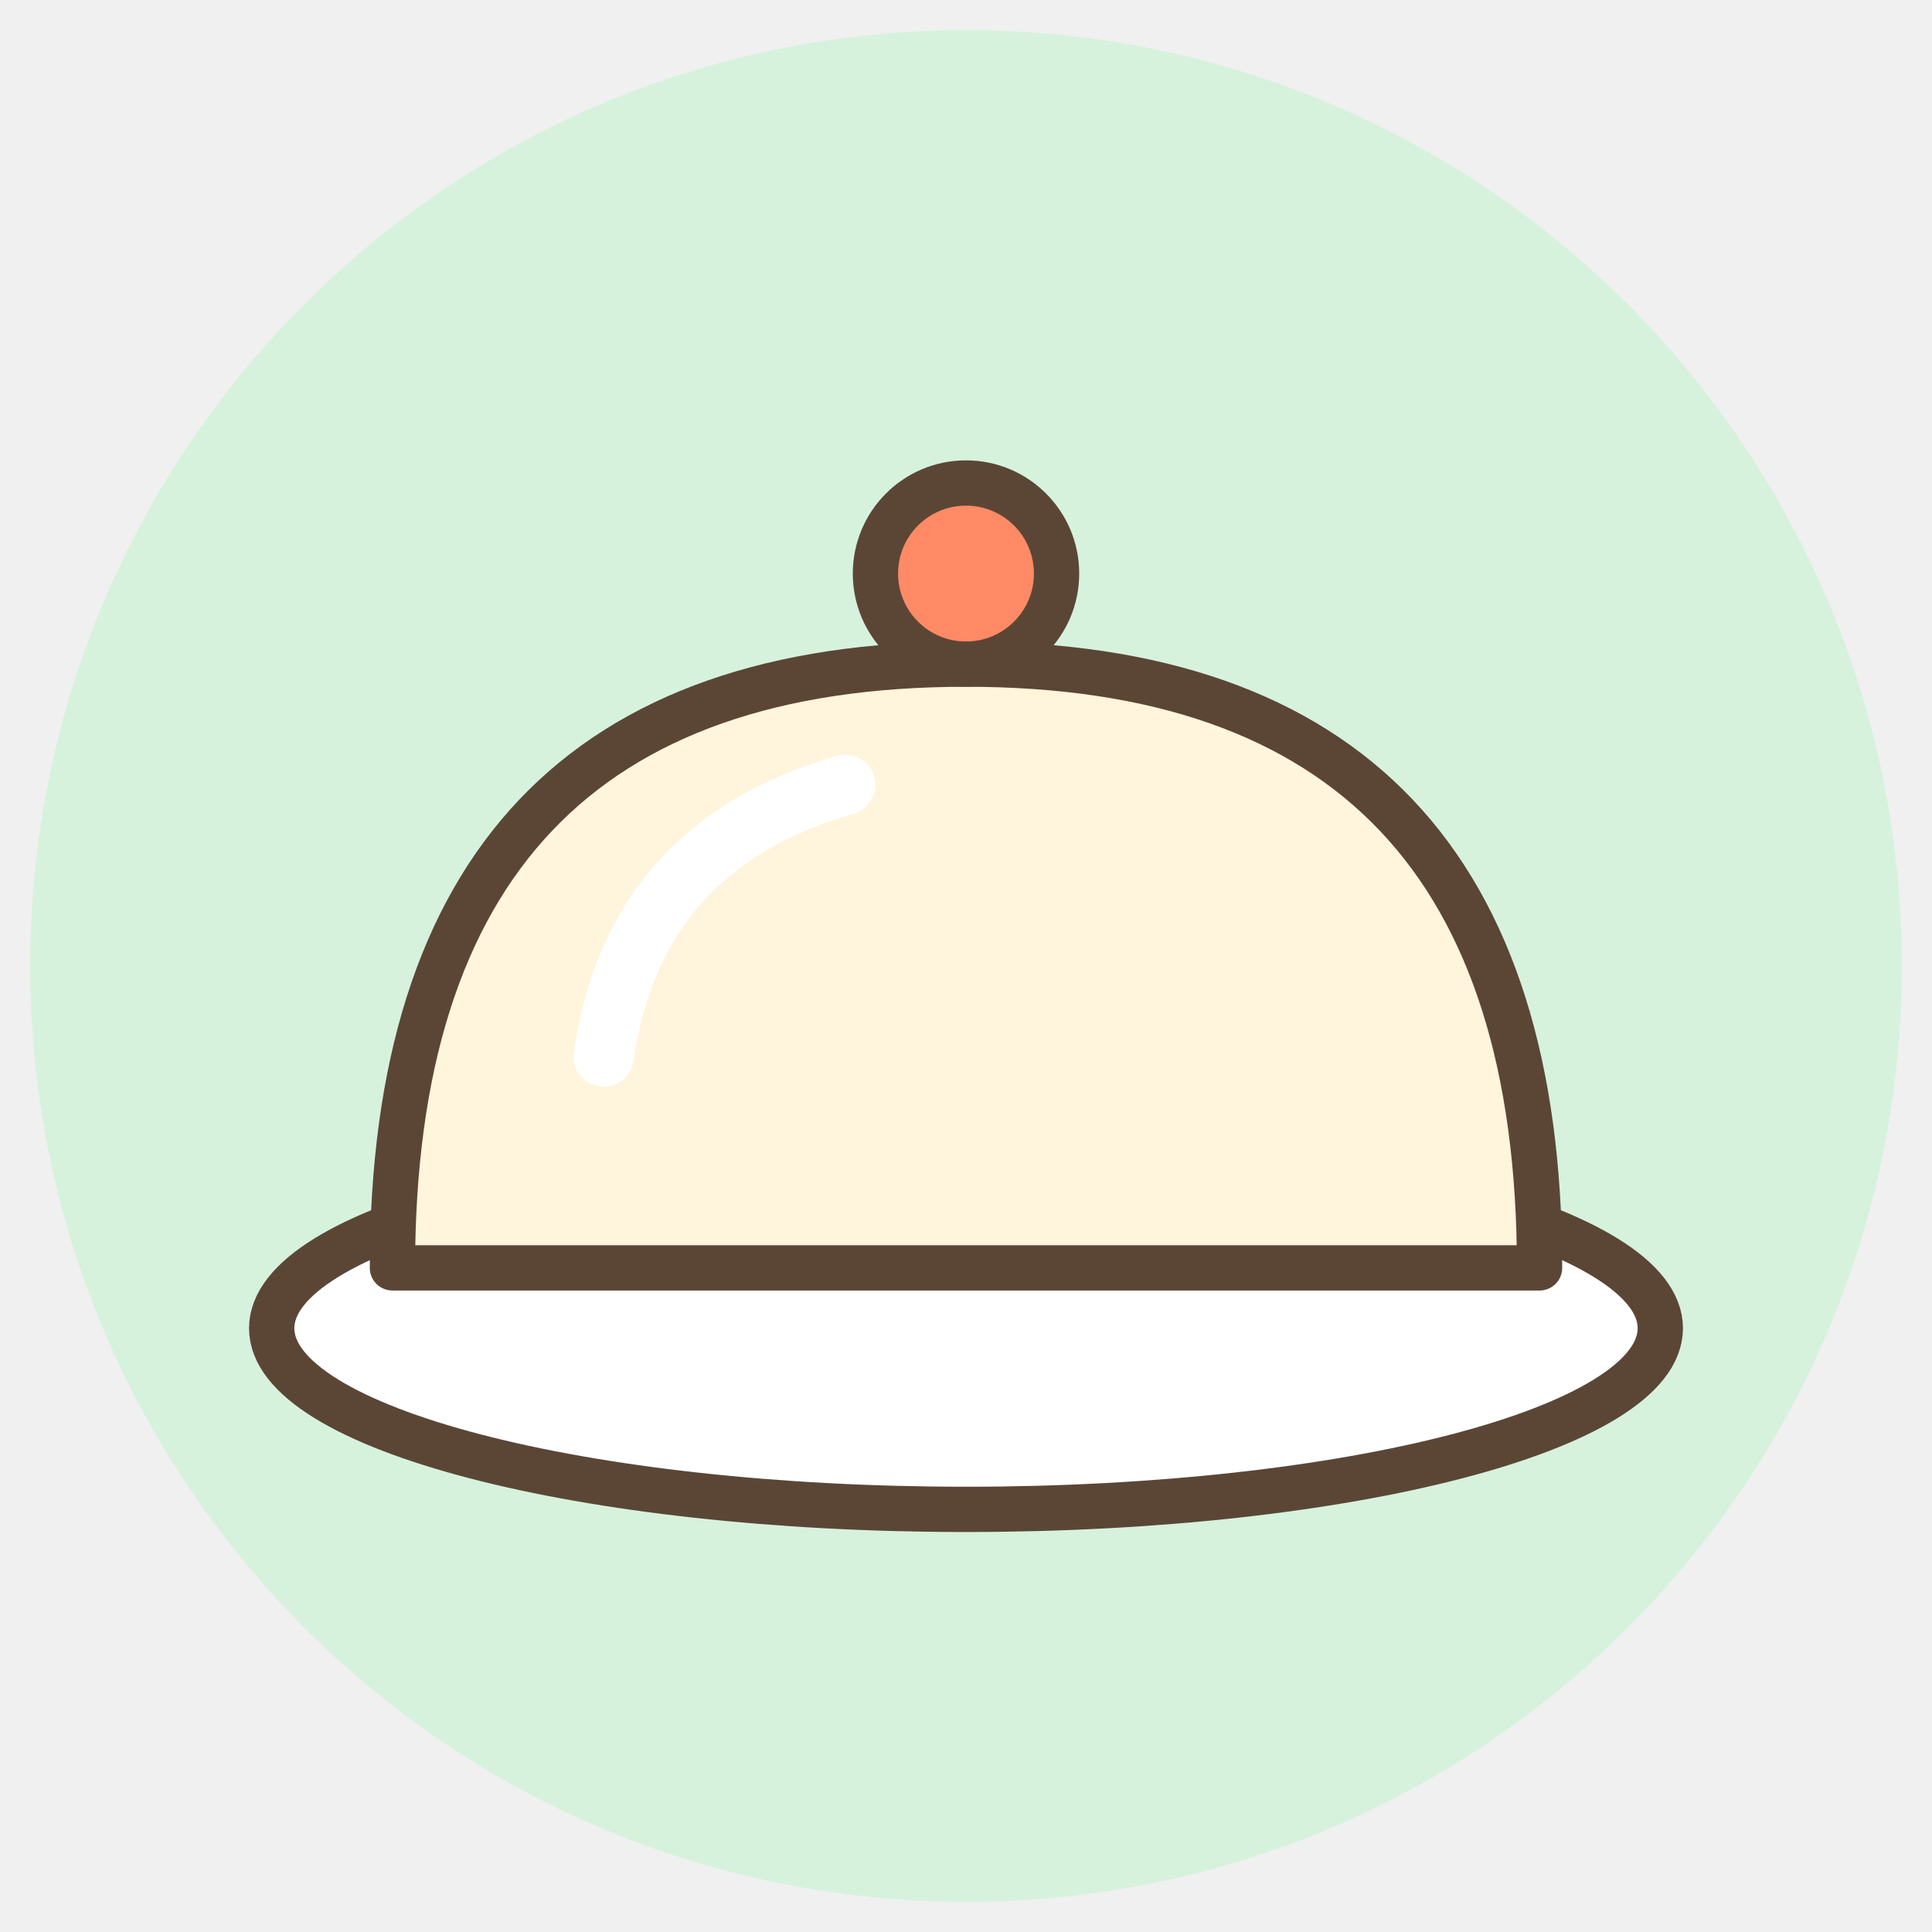
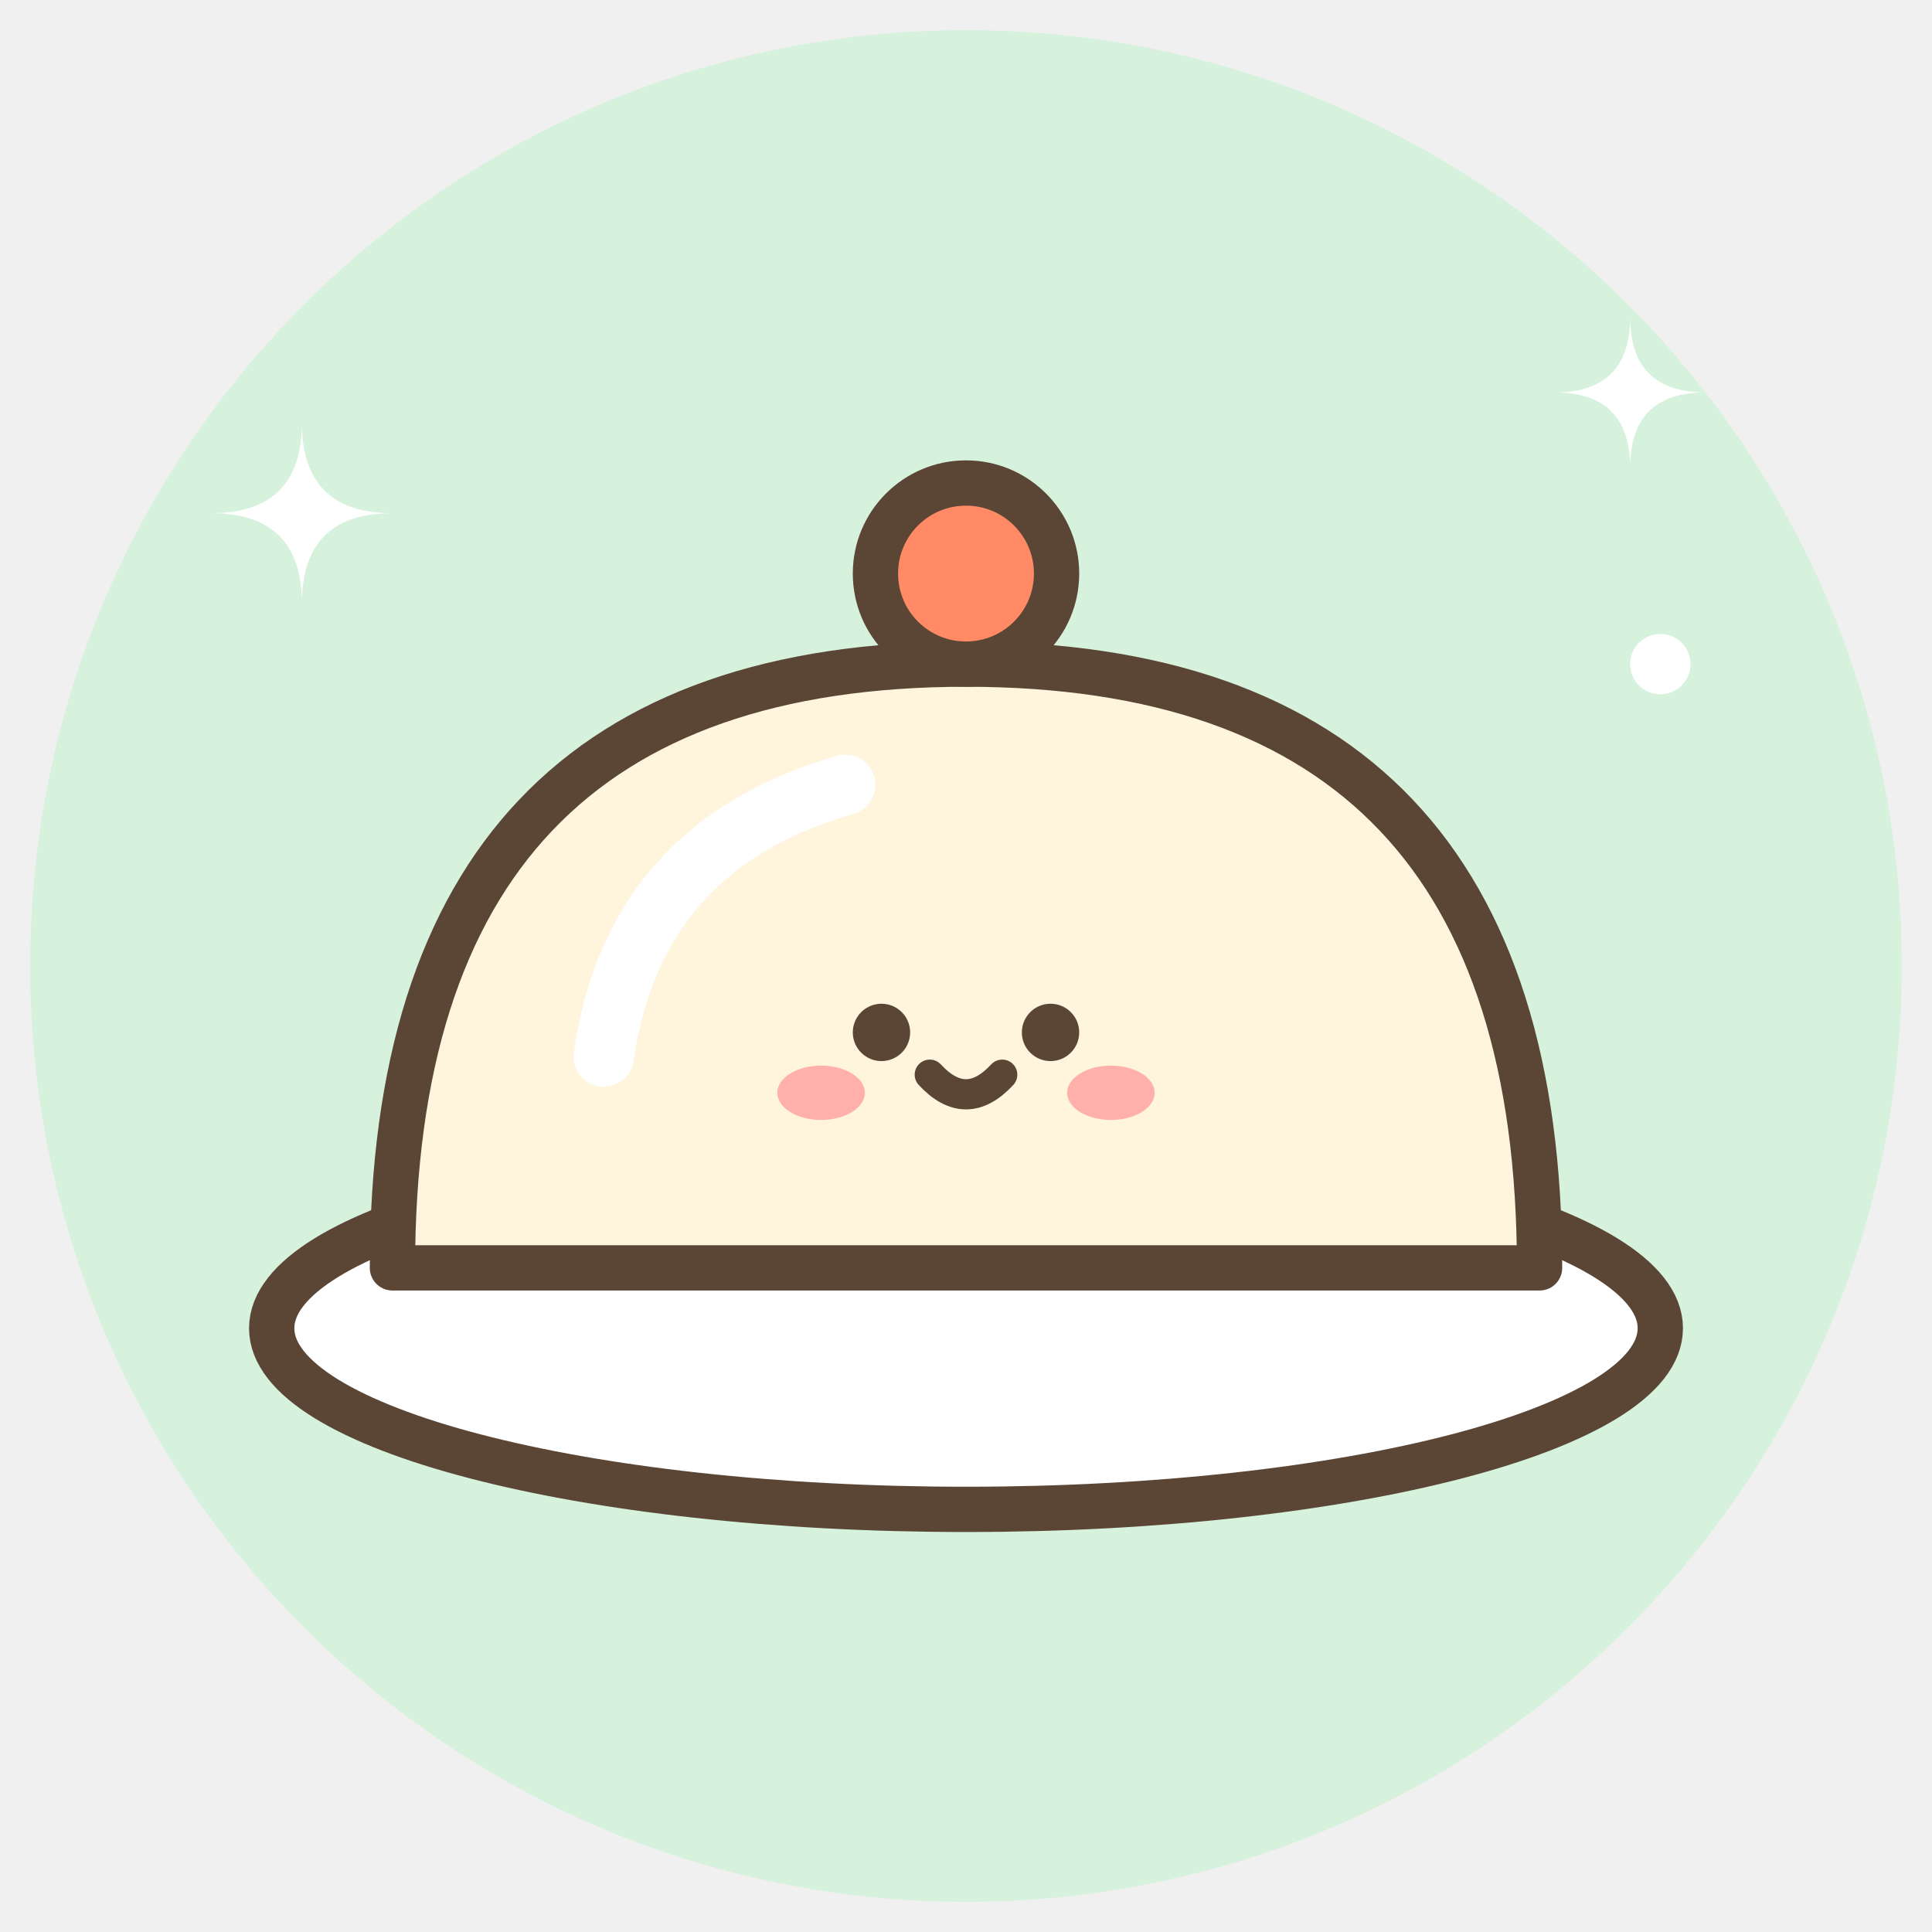
<svg xmlns="http://www.w3.org/2000/svg" viewBox="0 0 128 128">
  <circle cx="64" cy="64" r="62" fill="#d6f2dc" />
+   <path d="M20 28 Q20 34 26 34 Q20 34 20 40 Q20 34 14 34 Q20 34 20 28Z" fill="#fff" />
+   <path d="M108 21 Q108 26 113 26 Q108 26 108 31 Q108 26 103 26 Q108 26 108 21Z" fill="#fff" />
+   <circle cx="110" cy="44" r="2" fill="#fff" />
  <g stroke="#5b4636" stroke-width="3" stroke-linejoin="round" stroke-linecap="round">
    <ellipse cx="64" cy="88" rx="46" ry="12" fill="#fff" />
    <path d="M26 84 Q26 44 64 44 Q102 44 102 84Z" fill="#fff4dc" />
    <circle cx="64" cy="38" r="6" fill="#ff8a65" />
    <path d="M40 70 Q42 56 56 52" fill="none" stroke="#fff" stroke-width="4" />
+     <g stroke="none">
+       <ellipse cx="54.4" cy="72.4" rx="2.9" ry="1.8" fill="#ff9a9a" opacity=".75" />
+       <ellipse cx="73.6" cy="72.4" rx="2.9" ry="1.8" fill="#ff9a9a" opacity=".75" />
+       <circle cx="58.4" cy="68.4" r="1.9" fill="#5b4636" />
+       <circle cx="69.6" cy="68.4" r="1.9" fill="#5b4636" />
+     </g>
+     <path d="M61.6 71.2 q2.4 2.6 4.8 0" fill="none" stroke="#5b4636" stroke-width="2.0" />
  </g>
</svg>
